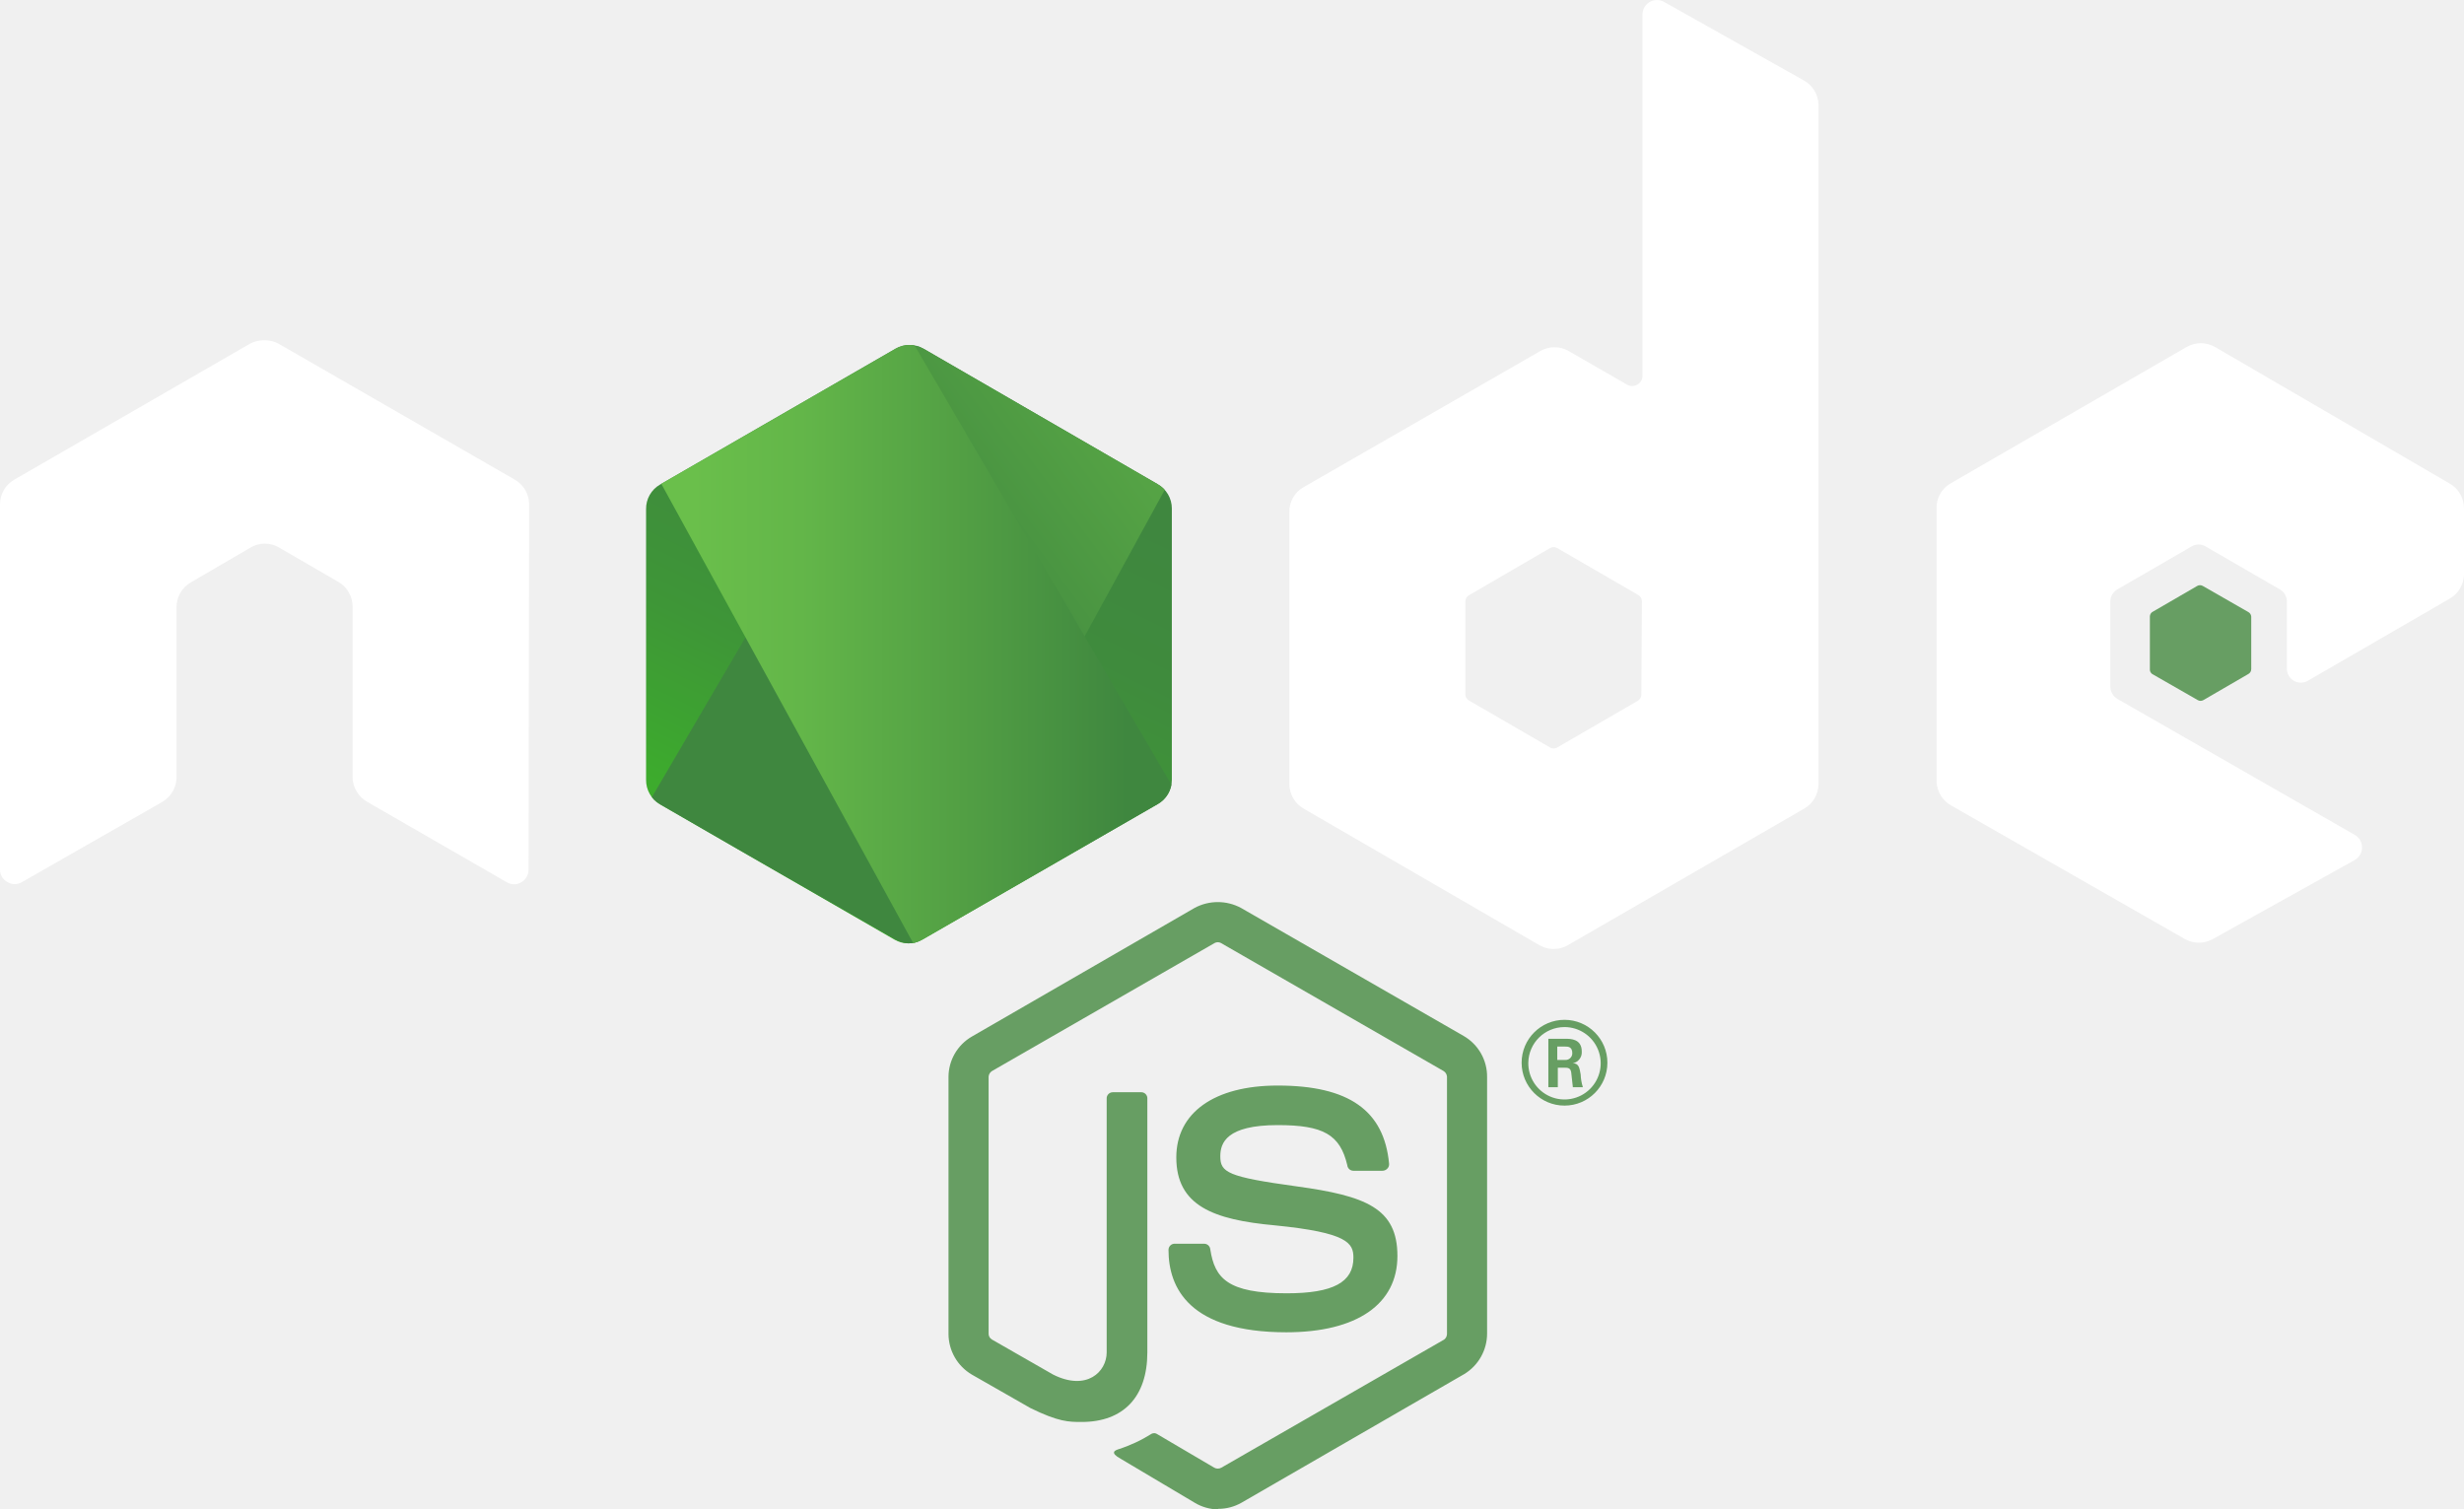
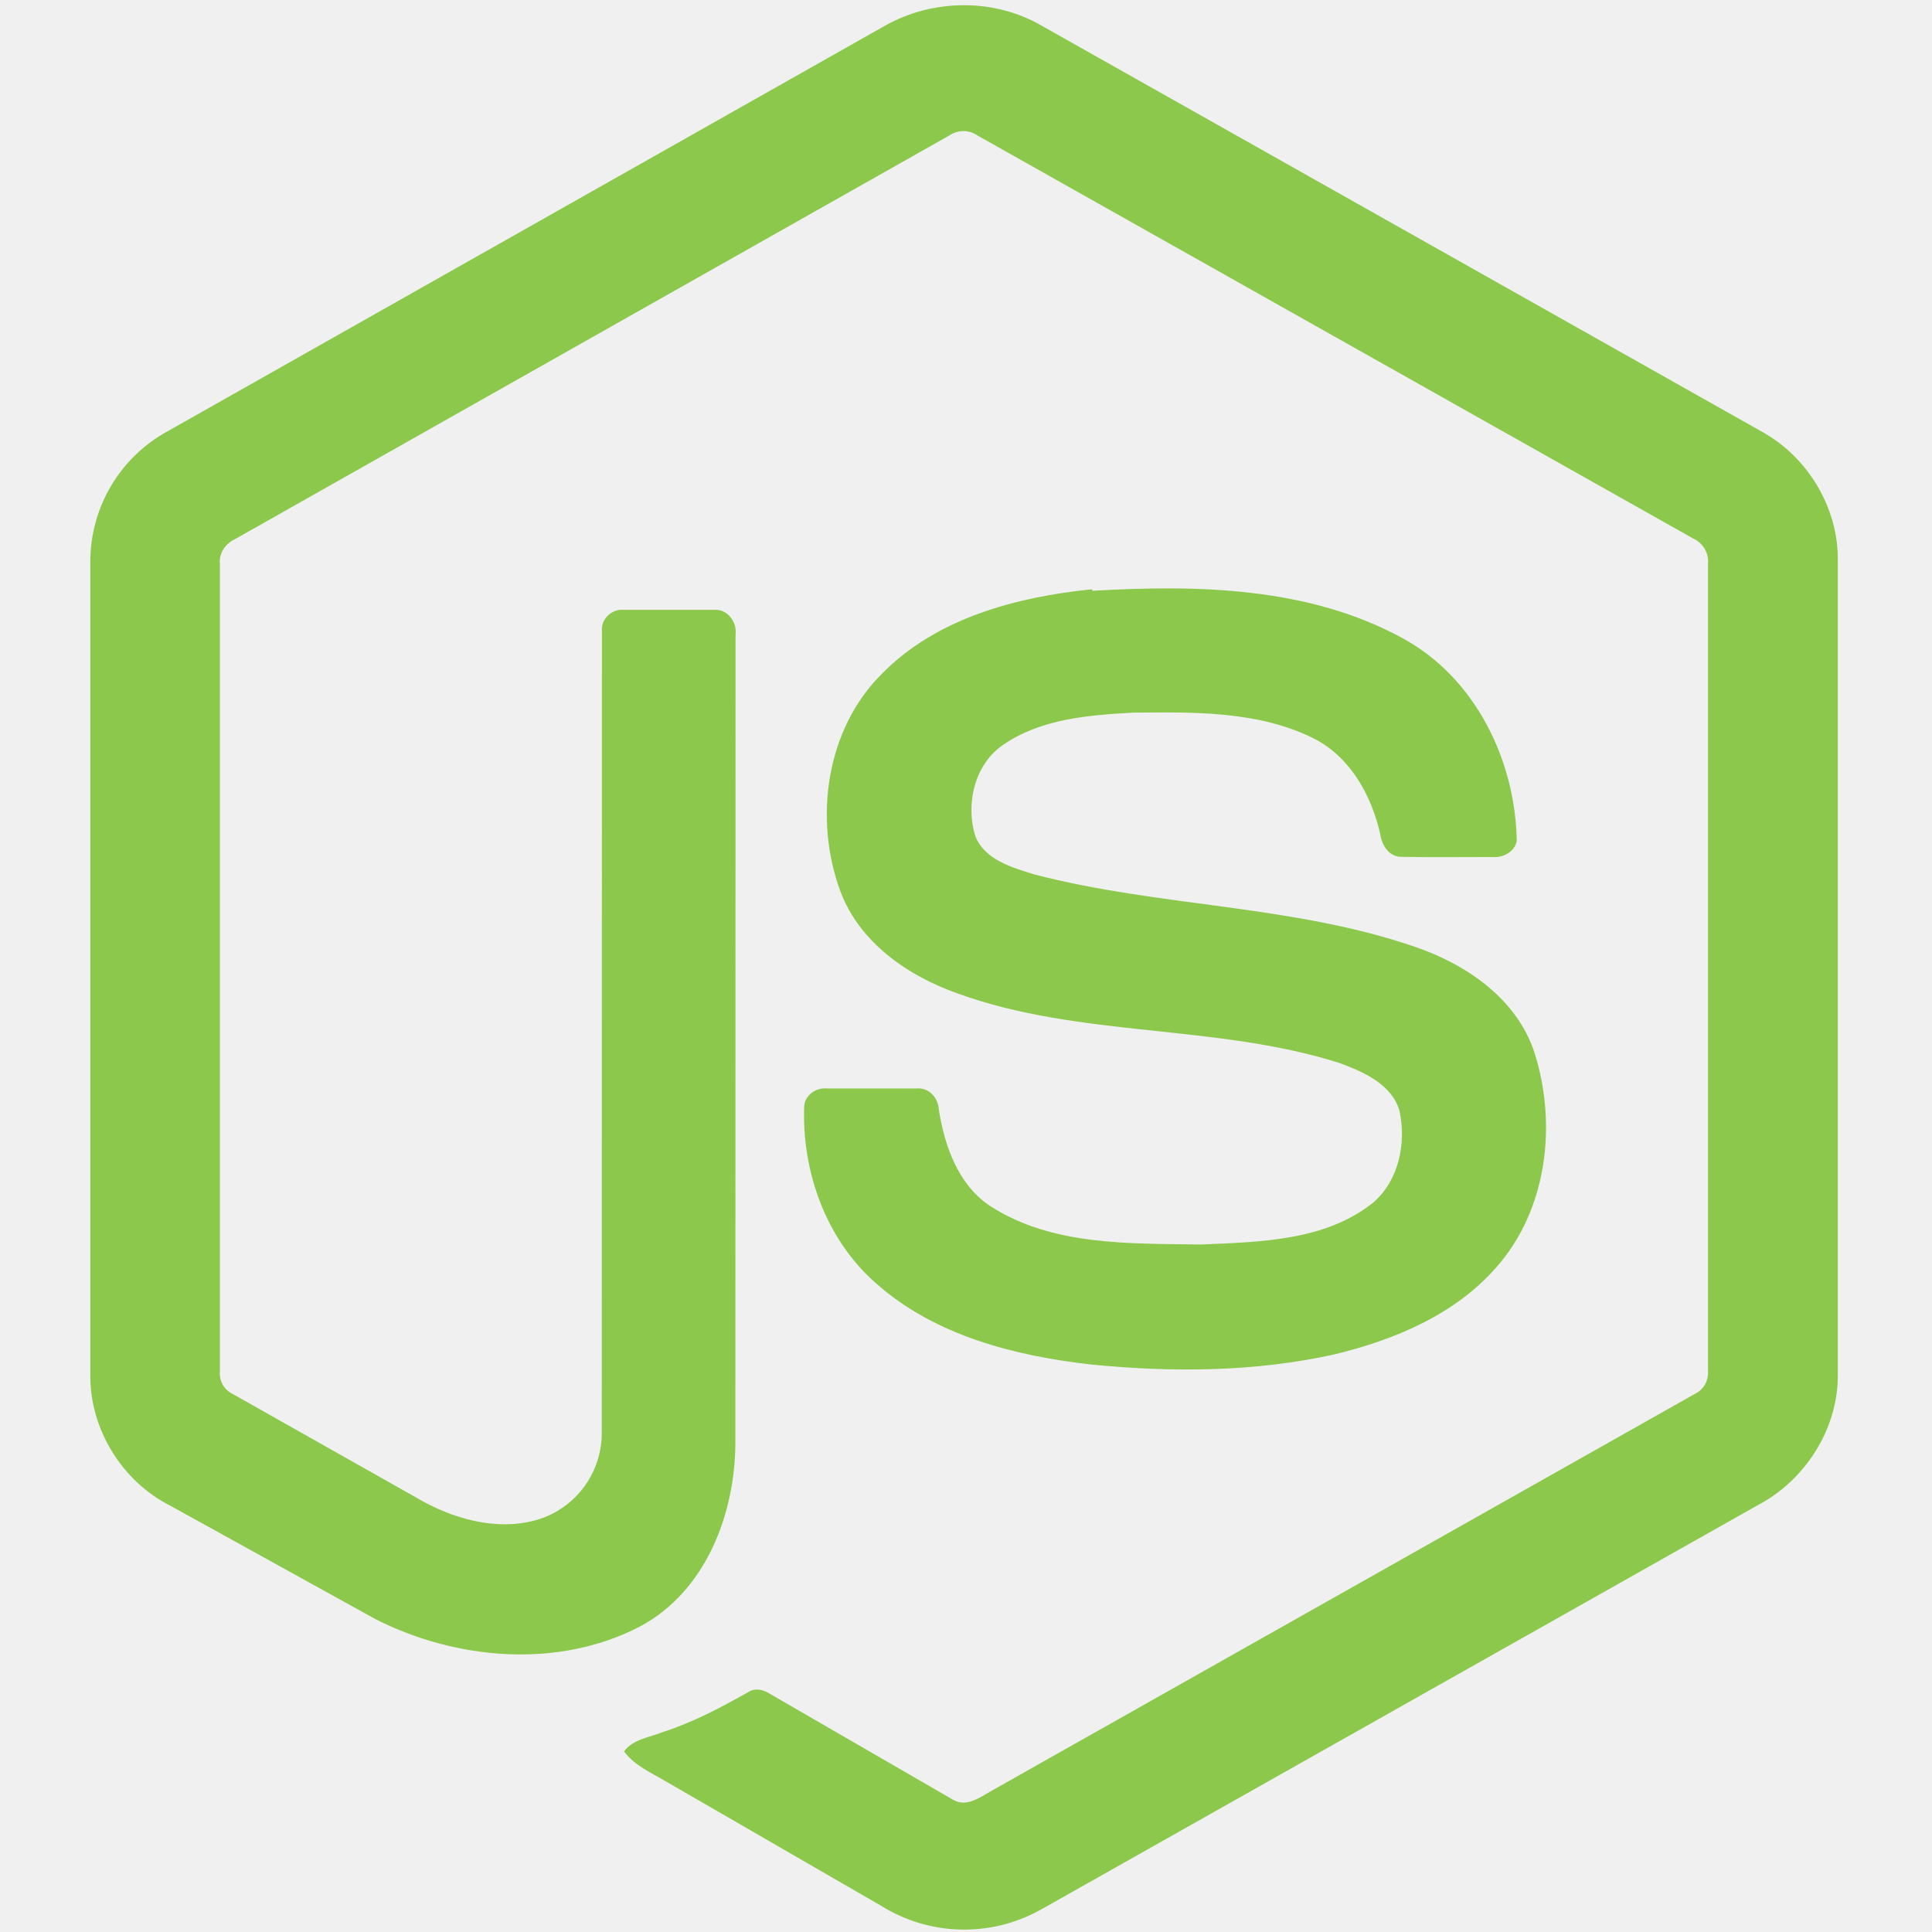
- <svg xmlns="http://www.w3.org/2000/svg" xmlns:xlink="http://www.w3.org/1999/xlink" viewBox="0 0 442.4 270.9">
-   <defs>
-     <linearGradient id="b" x1="180.7" x2="142.6" y1="80.7" y2="158.4" gradientUnits="userSpaceOnUse">
-       <stop offset="0" stop-color="#3f873f" />
-       <stop offset=".3" stop-color="#3f8b3d" />
-       <stop offset=".6" stop-color="#3e9637" />
-       <stop offset=".9" stop-color="#3da92e" />
-       <stop offset="1" stop-color="#3dae2b" />
-     </linearGradient>
-     <linearGradient id="d" x1="157.2" x2="264" y1="121.3" y2="42.4" gradientUnits="userSpaceOnUse">
-       <stop offset=".1" stop-color="#3f873f" />
-       <stop offset=".4" stop-color="#529f44" />
-       <stop offset=".7" stop-color="#63b649" />
-       <stop offset=".9" stop-color="#6abf4b" />
-     </linearGradient>
-     <linearGradient id="a" x1="114.6" x2="212" y1="53.8" y2="53.8" gradientUnits="userSpaceOnUse">
-       <stop offset=".1" stop-color="#6abf4b" />
-       <stop offset=".3" stop-color="#63b649" />
-       <stop offset=".6" stop-color="#529f44" />
-       <stop offset=".9" stop-color="#3f873f" />
-     </linearGradient>
-     <linearGradient xlink:href="#a" id="e" x1="114.9" x2="212.3" y1="115.7" y2="115.7" />
-     <linearGradient xlink:href="#a" id="f" x1="114.6" x2="212" y1="143.4" y2="143.4" />
-     <linearGradient xlink:href="#a" id="g" x1="114.9" x2="212.3" y1="156" y2="156" />
-     <linearGradient xlink:href="#b" id="h" x1="226.5" x2="166.4" y1="78.4" y2="201" />
-     <clipPath id="c" transform="translate(-.3)">
-       <path fill="url(#b)" d="M166.1 62.6a5 5 0 0 0-5 0L118.8 87a5 5 0 0 0-2.5 4.4V140a5 5 0 0 0 2.5 4.4l42.1 24.3a5 5 0 0 0 5 0l42.2-24.3a5 5 0 0 0 2.6-4.4V91.3a5 5 0 0 0-2.6-4.4z" clip-rule="evenodd" />
-     </clipPath>
-   </defs>
-   <path fill="#679e63" d="M218.7 271a8.4 8.4 0 0 1-4.2-1.2l-13.3-7.9c-2-1.1-1-1.5-.4-1.7a26.3 26.3 0 0 0 6-2.8 1 1 0 0 1 1 .1l10.2 6a1.3 1.3 0 0 0 1.3 0l40-23a1.3 1.3 0 0 0 .5-1v-46.2a1.3 1.3 0 0 0-.6-1l-40-23a1.2 1.2 0 0 0-1.1 0l-40 23a1.3 1.3 0 0 0-.6 1v46.1a1.2 1.2 0 0 0 .6 1.1l11 6.3c6 3 9.6-.5 9.6-4v-45.5a1.1 1.1 0 0 1 1.1-1.2h5a1.1 1.1 0 0 1 1.2 1.2v45.5c0 8-4.3 12.5-11.8 12.5-2.3 0-4.1 0-9.2-2.5l-10.5-6a8.5 8.5 0 0 1-4.2-7.3v-46.1a8.4 8.4 0 0 1 4.2-7.3l40-23.1a8.8 8.8 0 0 1 8.3 0l40 23a8.4 8.4 0 0 1 4.2 7.4v46a8.5 8.5 0 0 1-4.1 7.3l-40 23.1a8.4 8.4 0 0 1-4.2 1.1z" />
-   <path fill="#679e63" d="M231 239.2c-17.5 0-21.2-8-21.2-14.8a1.1 1.1 0 0 1 1.2-1.1h5.2a1.1 1.1 0 0 1 1.1 1c.8 5.2 3.1 7.9 13.7 7.9 8.4 0 12-2 12-6.4 0-2.6-1-4.5-14.1-5.8-11-1-17.7-3.5-17.7-12.2 0-8 6.8-12.9 18.2-12.9 12.8 0 19.1 4.5 20 14a1.1 1.1 0 0 1-.4 1 1.2 1.2 0 0 1-.8.3H243a1.1 1.1 0 0 1-1.1-1c-1.3-5.5-4.3-7.2-12.5-7.2-9.2 0-10.3 3.2-10.3 5.6 0 2.9 1.3 3.7 13.7 5.4s18.1 3.9 18.1 12.5-7.2 13.7-20 13.7zm57.6-48.4a7.7 7.7 0 1 1-7.7-7.7 7.7 7.7 0 0 1 7.7 7.7zm-14.2 0a6.5 6.5 0 1 0 6.5-6.4 6.5 6.5 0 0 0-6.5 6.4zm3.6-4.3h3c1 0 3 0 3 2.3a2 2 0 0 1-1.6 2.1c1.1 0 1.2.9 1.4 2a8.5 8.5 0 0 0 .4 2.3h-1.8l-.3-2.7c-.1-.5-.3-.8-1-.8h-1.4v3.5H278zm1.6 3.8h1.4a1.2 1.2 0 0 0 1.3-1.2c0-1.2-.8-1.2-1.3-1.2h-1.4z" />
-   <path fill="#fff" fill-rule="evenodd" d="M95 90.5a5.1 5.1 0 0 0-2.6-4.4L50 61.7a5.1 5.1 0 0 0-2.3-.6h-.5a5.2 5.2 0 0 0-2.3.6L2.6 86.1A5.1 5.1 0 0 0 0 90.6v65.6a2.5 2.5 0 0 0 1.4 2.2 2.5 2.5 0 0 0 2.5 0L29.1 144a5.2 5.2 0 0 0 2.6-4.5V109a5.1 5.1 0 0 1 2.5-4.4L45 98.3a5.1 5.1 0 0 1 2.5-.7 5 5 0 0 1 2.6.7l10.7 6.2a5.1 5.1 0 0 1 2.5 4.4v30.6A5.2 5.2 0 0 0 66 144l25 14.4a2.5 2.5 0 0 0 2.6 0 2.6 2.6 0 0 0 1.3-2.2zM298.7.3a2.6 2.6 0 0 0-3.8 2.3v65a1.8 1.8 0 0 1-1 1.5 1.8 1.8 0 0 1-1.7 0L281.6 63a5.1 5.1 0 0 0-5 0L234 87.5a5 5 0 0 0-2.5 4.4v48.9a5.1 5.1 0 0 0 2.6 4.4l42.3 24.5a5.1 5.1 0 0 0 5.1 0l42.4-24.5a5.1 5.1 0 0 0 2.6-4.4v-122a5.1 5.1 0 0 0-2.7-4.4zm-4 124.4a1.3 1.3 0 0 1-.6 1.1l-14.5 8.4a1.3 1.3 0 0 1-1.3 0l-14.5-8.4a1.3 1.3 0 0 1-.7-1v-16.9a1.3 1.3 0 0 1 .6-1l14.6-8.5a1.3 1.3 0 0 1 1.3 0l14.5 8.4a1.3 1.3 0 0 1 .7 1.1zm145.1-17.2a5.1 5.1 0 0 0 2.6-4.4V91.2a5.1 5.1 0 0 0-2.6-4.4l-42.1-24.5a5.1 5.1 0 0 0-5.1 0l-42.4 24.5a5 5 0 0 0-2.5 4.4v49a5.1 5.1 0 0 0 2.6 4.4l42 24a5.1 5.1 0 0 0 5 0l25.5-14.2a2.6 2.6 0 0 0 0-4.5l-42.6-24.4a2.6 2.6 0 0 1-1.3-2.2V108a2.5 2.5 0 0 1 1.3-2.2l13.3-7.7a2.5 2.5 0 0 1 2.5 0l13.3 7.7a2.5 2.5 0 0 1 1.3 2.2v12a2.5 2.5 0 0 0 3.8 2.2z" />
-   <path fill="#679e63" fill-rule="evenodd" d="M394.5 105.2a1 1 0 0 1 1 0l8.2 4.7a1 1 0 0 1 .5.8v9.4a1 1 0 0 1-.5.9l-8.1 4.7a1 1 0 0 1-1 0l-8.2-4.7a1 1 0 0 1-.4-.9v-9.4a1 1 0 0 1 .4-.8z" />
-   <path fill="url(#b)" fill-rule="evenodd" d="M166.1 62.6a5 5 0 0 0-5 0L118.8 87a5 5 0 0 0-2.5 4.4V140a5 5 0 0 0 2.5 4.4l42.1 24.3a5 5 0 0 0 5 0l42.2-24.3a5 5 0 0 0 2.6-4.4V91.3a5 5 0 0 0-2.6-4.4z" transform="translate(-.3)" />
-   <g clip-path="url(#c)">
-     <path fill="none" d="m160.6 62.6-42.2 24.3a5.3 5.3 0 0 0-2.7 4.4V140a4.9 4.9 0 0 0 1.3 3.2l47.4-81.1a5.2 5.2 0 0 0-3.8.5zm4.1 106.6a5 5 0 0 0 1.2-.5l42.1-24.3a5.2 5.2 0 0 0 2.7-4.4V91.3a5 5 0 0 0-1.5-3.5z" />
-     <path fill="url(#d)" d="m208.3 87-42.2-24.4a5 5 0 0 0-1.3-.5l-47.5 81.1a6 6 0 0 0 1.4 1.2l42.4 24.3a5.2 5.2 0 0 0 3.9.5l44.5-81.4a6 6 0 0 0-1.2-.9z" transform="translate(-.3)" />
-     <path fill="none" d="M210.7 140V91.3A5.2 5.2 0 0 0 208 87l-42.2-24.3a5 5 0 0 0-1.6-.6l46.3 79.1a4.5 4.5 0 0 0 .2-1.1zm-92.3-53.1a5.3 5.3 0 0 0-2.7 4.4V140a5.3 5.3 0 0 0 2.7 4.4l42.3 24.3a5.1 5.1 0 0 0 3.3.7l-45.3-82.6z" />
-     <path fill="url(#a)" d="m159.3 53.6-.6.4h.8l-.2-.4z" />
-     <path fill="url(#e)" d="M208.3 144.4a5.3 5.3 0 0 0 2.5-3.2L164.5 62a5.2 5.2 0 0 0-3.6.6L119 86.8l45.3 82.6a5.2 5.2 0 0 0 1.9-.7z" transform="translate(-.3)" />
-     <path fill="url(#f)" d="m212 143.6-.3-.5v.7l.3-.2z" />
-     <path fill="url(#g)" d="m208.3 144.4-42.1 24.3a5.2 5.2 0 0 1-1.9.7l.8 1.5 46.9-27.1v-.7l-1.2-2a5.3 5.3 0 0 1-2.5 3.3z" transform="translate(-.3)" />
-     <path fill="url(#h)" d="m208.3 144.4-42.1 24.3a5.2 5.2 0 0 1-1.9.7l.8 1.5 46.9-27.1v-.7l-1.2-2a5.3 5.3 0 0 1-2.5 3.3z" transform="translate(-.3)" />
-   </g>
+ <svg xmlns="http://www.w3.org/2000/svg" width="64" height="64" viewBox="0 0 32 32" preserveAspectRatio="xMidYMid" fill="#8cc84b">
+   <path d="M14.656.427c.8-.453 1.82-.455 2.6 0L29.2 7.16c.747.42 1.247 1.253 1.24 2.114v13.5c.005.897-.544 1.748-1.332 2.16l-11.88 6.702a2.6 2.6 0 0 1-2.639-.073l-3.565-2.06c-.243-.145-.516-.26-.688-.495.152-.204.422-.23.642-.32.496-.158.95-.4 1.406-.656.115-.08.256-.05.366.022l3.04 1.758c.217.125.437-.04.623-.145l11.665-6.583c.144-.07.224-.222.212-.38V9.334c.016-.18-.087-.344-.25-.417L16.19 2.244a.41.41 0 0 0-.465-.001L3.892 8.93c-.16.073-.27.235-.25.415v13.37c-.014.158.07.307.215.375l3.162 1.785c.594.32 1.323.5 1.977.265a1.5 1.5 0 0 0 .971-1.409l.003-13.29c-.014-.197.172-.36.363-.34h1.52c.2-.005.357.207.33.405L12.18 23.88c.001 1.188-.487 2.48-1.586 3.063-1.354.7-3.028.553-4.366-.12l-3.4-1.88c-.8-.4-1.337-1.264-1.332-2.16v-13.5a2.46 2.46 0 0 1 1.282-2.141L14.656.427zM18.1 9.785c1.727-.1 3.576-.066 5.13.785 1.203.652 1.87 2.02 1.892 3.358-.034.18-.222.28-.394.267-.5-.001-1.002.007-1.504-.003-.213.008-.336-.188-.363-.376-.144-.64-.493-1.273-1.095-1.582-.924-.463-1.996-.44-3.004-.43-.736.04-1.527.103-2.15.535-.48.328-.624 1-.453 1.522.16.383.603.506.964.62 2.082.544 4.287.5 6.33 1.207.845.292 1.672.86 1.962 1.745.378 1.186.213 2.604-.63 3.556-.684.784-1.68 1.2-2.675 1.442-1.323.295-2.695.302-4.038.17-1.263-.144-2.577-.476-3.552-1.336-.834-.724-1.24-1.852-1.2-2.94.01-.184.193-.312.37-.297h1.5c.202-.014.35.16.36.35.093.6.322 1.25.854 1.6 1.026.662 2.313.616 3.487.635.973-.043 2.065-.056 2.86-.7.42-.367.543-.98.43-1.508-.123-.446-.6-.653-1-.8-2.055-.65-4.285-.414-6.32-1.15-.826-.292-1.625-.844-1.942-1.693-.443-1.2-.24-2.687.693-3.607.9-.915 2.22-1.268 3.47-1.394z" />
</svg>
